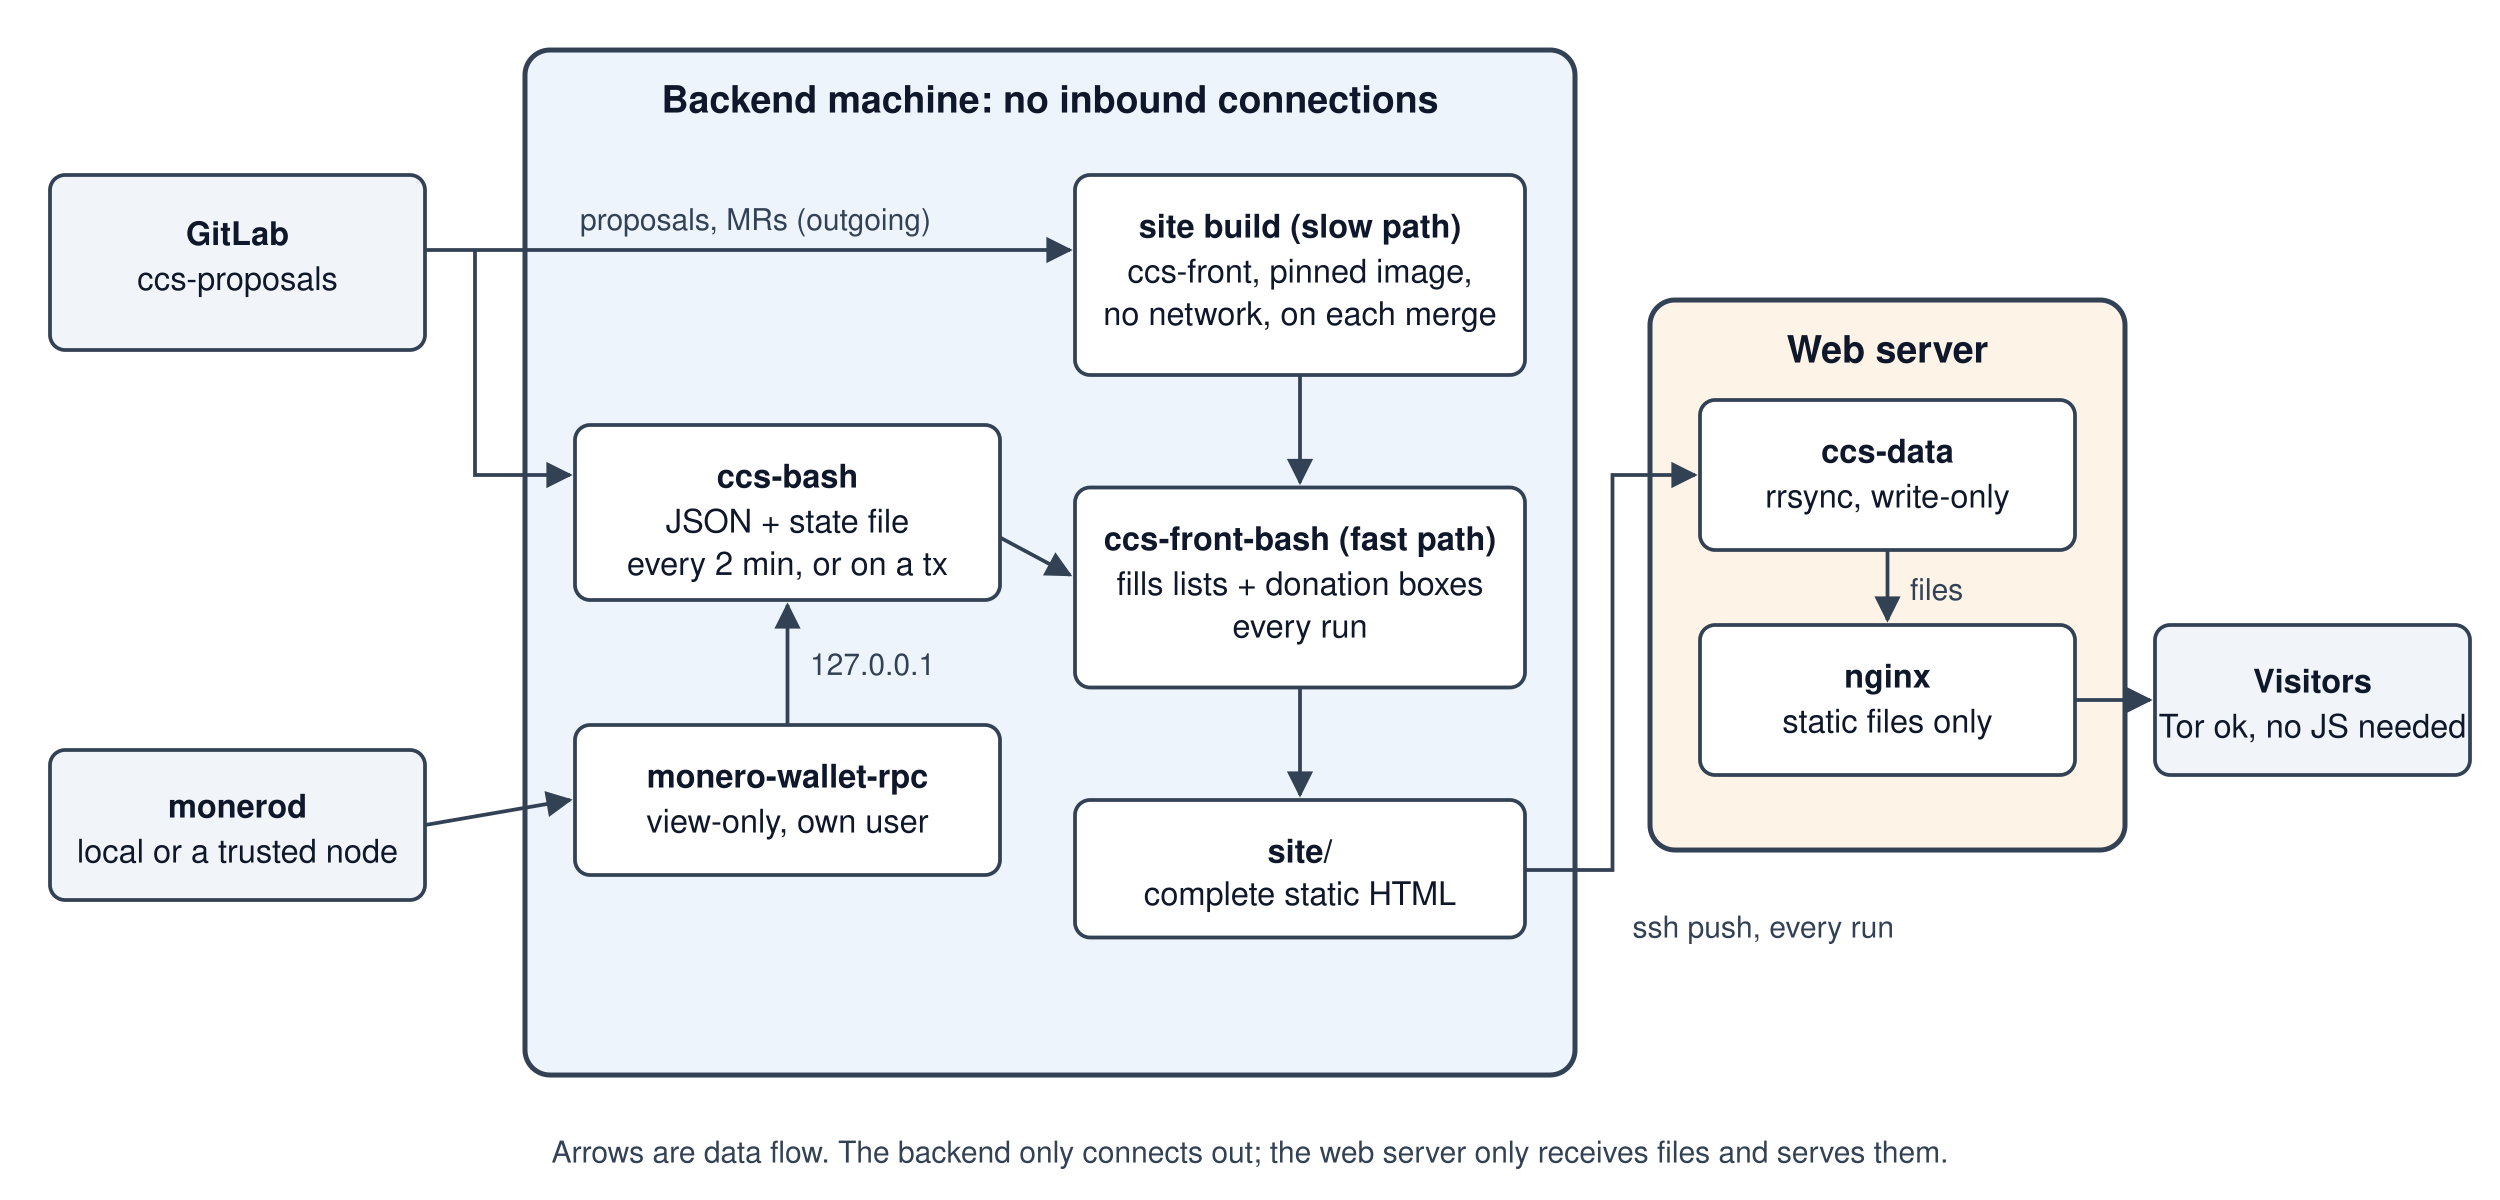
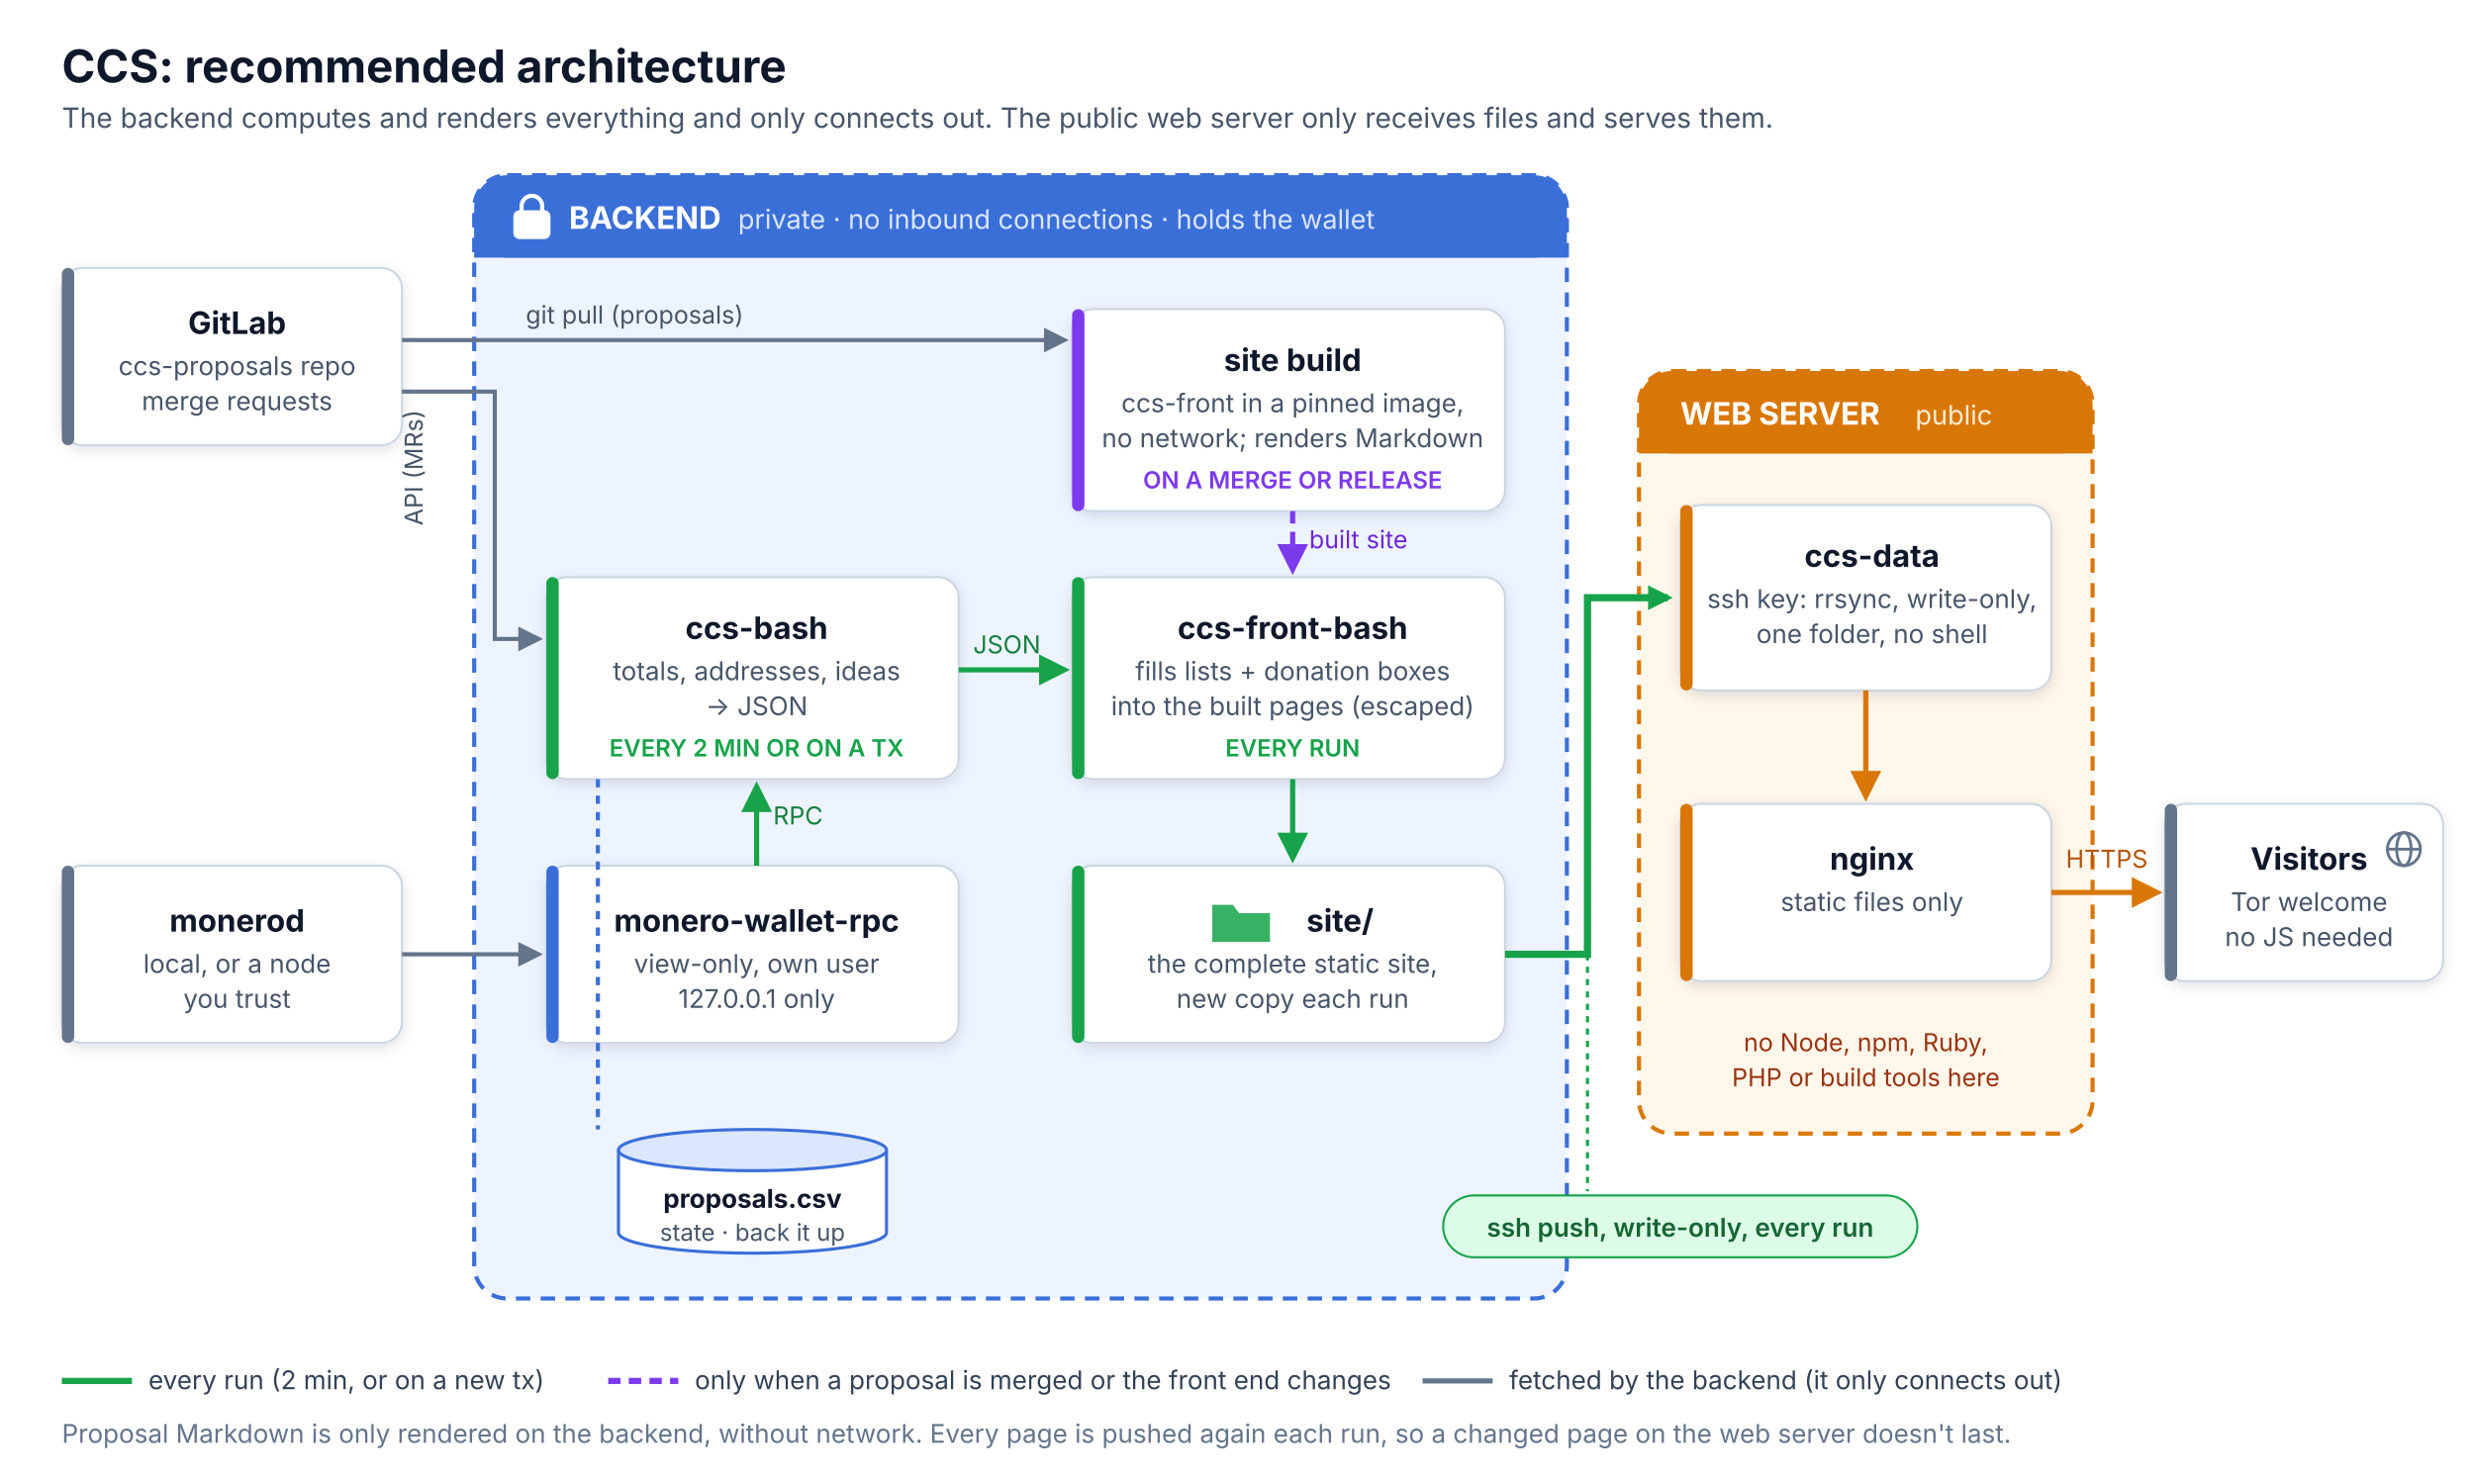
- <svg xmlns="http://www.w3.org/2000/svg" viewBox="0 0 1000 480" width="1000" height="480" font-family="Helvetica, Arial, sans-serif" font-size="13">
+ <svg xmlns="http://www.w3.org/2000/svg" viewBox="0 0 1200 720" width="1200" height="720" font-family="Inter, Helvetica, Arial, sans-serif">
  <defs>
-     <marker id="a" viewBox="0 0 10 10" refX="9" refY="5" markerWidth="7" markerHeight="7" orient="auto-start-reverse">
-       <path d="M0,0 L10,5 L0,10 z" fill="#334155" />
+     <filter id="sh" x="-10%" y="-10%" width="120%" height="130%">
+       <feDropShadow dx="0" dy="2" stdDeviation="3" flood-color="#0f172a" flood-opacity="0.12" />
+     </filter>
+     <marker id="g" viewBox="0 0 10 10" refX="8" refY="5" markerWidth="6" markerHeight="6" orient="auto">
+       <path d="M0,0 L10,5 L0,10 z" fill="#16a34a" />
+     </marker>
+     <marker id="gb" viewBox="0 0 10 10" refX="8" refY="5" markerWidth="12" markerHeight="12" markerUnits="userSpaceOnUse" orient="auto">
+       <path d="M0,0 L10,5 L0,10 z" fill="#16a34a" />
+     </marker>
+     <marker id="p" viewBox="0 0 10 10" refX="8" refY="5" markerWidth="6" markerHeight="6" orient="auto">
+       <path d="M0,0 L10,5 L0,10 z" fill="#7c3aed" />
+     </marker>
+     <marker id="s" viewBox="0 0 10 10" refX="8" refY="5" markerWidth="6" markerHeight="6" orient="auto">
+       <path d="M0,0 L10,5 L0,10 z" fill="#64748b" />
+     </marker>
+     <marker id="o" viewBox="0 0 10 10" refX="8" refY="5" markerWidth="6" markerHeight="6" orient="auto">
+       <path d="M0,0 L10,5 L0,10 z" fill="#d97706" />
    </marker>
  </defs>
-   <rect width="1000" height="480" fill="#ffffff" />
-   <g stroke="#334155" stroke-width="1.5">
-     <rect x="20" y="70" width="150" height="70" rx="6" fill="#f1f5f9" />
-     <rect x="20" y="300" width="150" height="60" rx="6" fill="#f1f5f9" />
-     <rect x="862" y="250" width="126" height="60" rx="6" fill="#f1f5f9" />
+   <rect width="1200" height="720" fill="#ffffff" />
+   <text x="30" y="40" font-size="22" font-weight="700" fill="#0f172a">CCS: recommended architecture</text>
+   <text x="30" y="62" font-size="13.5" fill="#475569">The backend computes and renders everything and only connects out. The public web server only receives files and serves them.</text>
+   <rect x="230" y="85" width="530" height="545" rx="16" fill="#eef4ff" stroke="#3b6fd8" stroke-width="2" stroke-dasharray="7 5" />
+   <rect x="230" y="85" width="530" height="40" rx="16" fill="#3b6fd8" />
+   <rect x="230" y="105" width="530" height="20" fill="#3b6fd8" />
+   <g transform="translate(250,95)" fill="none" stroke="#ffffff" stroke-width="2">
+     <rect x="0" y="8" width="16" height="12" rx="2" fill="#ffffff" />
+     <path d="M3,8 V5 a5,5 0 0 1 10,0 V8" />
  </g>
-   <g fill="#0f172a" text-anchor="middle">
-     <text x="95" y="98" font-weight="bold">GitLab</text>
-     <text x="95" y="116">ccs-proposals</text>
-     <text x="95" y="327" font-weight="bold">monerod</text>
-     <text x="95" y="345">local or a trusted node</text>
-     <text x="925" y="277" font-weight="bold">Visitors</text>
-     <text x="925" y="295">Tor ok, no JS needed</text>
+   <text x="276" y="111" font-size="15" font-weight="700" fill="#ffffff">BACKEND</text>
+   <text x="358" y="111" font-size="13" fill="#dbe7ff">private · no inbound connections · holds the wallet</text>
+   <rect x="795" y="180" width="220" height="370" rx="16" fill="#fff7ea" stroke="#d97706" stroke-width="2" stroke-dasharray="7 5" />
+   <rect x="795" y="180" width="220" height="40" rx="16" fill="#d97706" />
+   <rect x="795" y="200" width="220" height="20" fill="#d97706" />
+   <text x="815" y="206" font-size="15" font-weight="700" fill="#ffffff">WEB SERVER</text>
+   <text x="929" y="206" font-size="13" fill="#ffedd5">public</text>
+   <g filter="url(#sh)">
+     <rect x="30" y="130" width="165" height="86" rx="10" fill="#ffffff" stroke="#cbd5e1" />
+     <rect x="30" y="420" width="165" height="86" rx="10" fill="#ffffff" stroke="#cbd5e1" />
  </g>
-   <rect x="210" y="20" width="420" height="410" rx="10" fill="#eef4fb" stroke="#334155" stroke-width="2" />
-   <text x="420" y="45" text-anchor="middle" font-weight="bold" font-size="15" fill="#0f172a">Backend machine: no inbound connections</text>
-   <g stroke="#334155" stroke-width="1.5" fill="#ffffff">
-     <rect x="230" y="170" width="170" height="70" rx="6" />
-     <rect x="230" y="290" width="170" height="60" rx="6" />
-     <rect x="430" y="70" width="180" height="80" rx="6" />
-     <rect x="430" y="195" width="180" height="80" rx="6" />
-     <rect x="430" y="320" width="180" height="55" rx="6" />
+   <rect x="30" y="130" width="6" height="86" rx="3" fill="#64748b" />
+   <rect x="30" y="420" width="6" height="86" rx="3" fill="#64748b" />
+   <text x="115" y="162" text-anchor="middle" font-size="15" font-weight="700" fill="#0f172a">GitLab</text>
+   <text x="115" y="182" text-anchor="middle" font-size="12.5" fill="#475569">ccs-proposals repo</text>
+   <text x="115" y="199" text-anchor="middle" font-size="12.5" fill="#475569">merge requests</text>
+   <text x="115" y="452" text-anchor="middle" font-size="15" font-weight="700" fill="#0f172a">monerod</text>
+   <text x="115" y="472" text-anchor="middle" font-size="12.5" fill="#475569">local, or a node</text>
+   <text x="115" y="489" text-anchor="middle" font-size="12.5" fill="#475569">you trust</text>
+   <g filter="url(#sh)" fill="#ffffff" stroke="#cbd5e1">
+     <rect x="520" y="150" width="210" height="98" rx="10" />
+     <rect x="265" y="280" width="200" height="98" rx="10" />
+     <rect x="520" y="280" width="210" height="98" rx="10" />
+     <rect x="265" y="420" width="200" height="86" rx="10" />
+     <rect x="520" y="420" width="210" height="86" rx="10" />
  </g>
-   <g fill="#0f172a" text-anchor="middle">
-     <text x="315" y="195" font-weight="bold">ccs-bash</text>
-     <text x="315" y="213">JSON + state file</text>
-     <text x="315" y="230">every 2 min, or on a tx</text>
-     <text x="315" y="315" font-weight="bold">monero-wallet-rpc</text>
-     <text x="315" y="333">view-only, own user</text>
-     <text x="520" y="95" font-weight="bold">site build (slow path)</text>
-     <text x="520" y="113">ccs-front, pinned image,</text>
-     <text x="520" y="130">no network, on each merge</text>
-     <text x="520" y="220" font-weight="bold">ccs-front-bash (fast path)</text>
-     <text x="520" y="238">fills lists + donation boxes</text>
-     <text x="520" y="255">every run</text>
-     <text x="520" y="345" font-weight="bold">site/</text>
-     <text x="520" y="362">complete static HTML</text>
+   <rect x="520" y="150" width="6" height="98" rx="3" fill="#7c3aed" />
+   <rect x="265" y="280" width="6" height="98" rx="3" fill="#16a34a" />
+   <rect x="520" y="280" width="6" height="98" rx="3" fill="#16a34a" />
+   <rect x="265" y="420" width="6" height="86" rx="3" fill="#3b6fd8" />
+   <rect x="520" y="420" width="6" height="86" rx="3" fill="#16a34a" />
+   <g text-anchor="middle">
+     <text x="627" y="180" font-size="15" font-weight="700" fill="#0f172a">site build</text>
+     <text x="627" y="200" font-size="12.5" fill="#475569">ccs-front in a pinned image,</text>
+     <text x="627" y="217" font-size="12.5" fill="#475569">no network; renders Markdown</text>
+     <text x="627" y="237" font-size="11.5" font-weight="600" fill="#7c3aed">ON A MERGE OR RELEASE</text>
+     <text x="367" y="310" font-size="15" font-weight="700" fill="#0f172a">ccs-bash</text>
+     <text x="367" y="330" font-size="12.5" fill="#475569">totals, addresses, ideas</text>
+     <text x="367" y="347" font-size="12.5" fill="#475569">→ JSON</text>
+     <text x="367" y="367" font-size="11.5" font-weight="600" fill="#16a34a">EVERY 2 MIN OR ON A TX</text>
+     <text x="627" y="310" font-size="15" font-weight="700" fill="#0f172a">ccs-front-bash</text>
+     <text x="627" y="330" font-size="12.5" fill="#475569">fills lists + donation boxes</text>
+     <text x="627" y="347" font-size="12.5" fill="#475569">into the built pages (escaped)</text>
+     <text x="627" y="367" font-size="11.5" font-weight="600" fill="#16a34a">EVERY RUN</text>
+     <text x="367" y="452" font-size="15" font-weight="700" fill="#0f172a">monero-wallet-rpc</text>
+     <text x="367" y="472" font-size="12.5" fill="#475569">view-only, own user</text>
+     <text x="367" y="489" font-size="12.5" fill="#475569">127.0.0.1 only</text>
+     <text x="650" y="452" font-size="15" font-weight="700" fill="#0f172a">site/</text>
+     <text x="627" y="472" font-size="12.5" fill="#475569">the complete static site,</text>
+     <text x="627" y="489" font-size="12.5" fill="#475569">new copy each run</text>
  </g>
-   <rect x="660" y="120" width="190" height="220" rx="10" fill="#fdf3e7" stroke="#334155" stroke-width="2" />
-   <text x="755" y="145" text-anchor="middle" font-weight="bold" font-size="15" fill="#0f172a">Web server</text>
-   <g stroke="#334155" stroke-width="1.5" fill="#ffffff">
-     <rect x="680" y="160" width="150" height="60" rx="6" />
-     <rect x="680" y="250" width="150" height="60" rx="6" />
+   <path d="M588,439 h10 l3,4 h15 v14 h-28 z" fill="#16a34a" opacity="0.85" />
+   <g transform="translate(300,548)">
+     <path d="M0,10 v40 a65,10 0 0 0 130,0 v-40" fill="#ffffff" stroke="#3b6fd8" stroke-width="1.5" />
+     <ellipse cx="65" cy="10" rx="65" ry="10" fill="#dbe7ff" stroke="#3b6fd8" stroke-width="1.5" />
+     <text x="65" y="38" text-anchor="middle" font-size="12.5" font-weight="700" fill="#0f172a">proposals.csv</text>
+     <text x="65" y="54" text-anchor="middle" font-size="11.5" fill="#475569">state · back it up</text>
  </g>
-   <g fill="#0f172a" text-anchor="middle">
-     <text x="755" y="185" font-weight="bold">ccs-data</text>
-     <text x="755" y="203">rrsync, write-only</text>
-     <text x="755" y="275" font-weight="bold">nginx</text>
-     <text x="755" y="293">static files only</text>
+   <g filter="url(#sh)" fill="#ffffff" stroke="#cbd5e1">
+     <rect x="815" y="245" width="180" height="90" rx="10" />
+     <rect x="815" y="390" width="180" height="86" rx="10" />
+     <rect x="1050" y="390" width="135" height="86" rx="10" />
  </g>
-   <g stroke="#334155" stroke-width="1.5" fill="none" marker-end="url(#a)">
-     <path d="M170,100 L428,100" />
-     <path d="M190,100 L190,190 L228,190" />
-     <path d="M170,330 L228,320" />
-     <path d="M315,290 L315,242" />
-     <path d="M400,215 L428,230" />
-     <path d="M520,150 L520,193" />
-     <path d="M520,275 L520,318" />
-     <path d="M610,348 L645,348 L645,190 L678,190" />
-     <path d="M755,220 L755,248" />
-     <path d="M830,280 L860,280" />
+   <rect x="815" y="245" width="6" height="90" rx="3" fill="#d97706" />
+   <rect x="815" y="390" width="6" height="86" rx="3" fill="#d97706" />
+   <rect x="1050" y="390" width="6" height="86" rx="3" fill="#64748b" />
+   <g text-anchor="middle">
+     <text x="908" y="275" font-size="15" font-weight="700" fill="#0f172a">ccs-data</text>
+     <text x="908" y="295" font-size="12.5" fill="#475569">ssh key: rrsync, write-only,</text>
+     <text x="908" y="312" font-size="12.5" fill="#475569">one folder, no shell</text>
+     <text x="908" y="422" font-size="15" font-weight="700" fill="#0f172a">nginx</text>
+     <text x="908" y="442" font-size="12.5" fill="#475569">static files only</text>
+     <text x="1120" y="422" font-size="15" font-weight="700" fill="#0f172a">Visitors</text>
+     <text x="1120" y="442" font-size="12.5" fill="#475569">Tor welcome</text>
+     <text x="1120" y="459" font-size="12.5" fill="#475569">no JS needed</text>
  </g>
-   <g fill="#334155" font-size="12">
-     <text x="232" y="92">proposals, MRs (outgoing)</text>
-     <text x="324" y="270">127.0.0.1</text>
-     <text x="653" y="375">ssh push, every run</text>
-     <text x="764" y="240">files</text>
+   <text x="905" y="510" text-anchor="middle" font-size="12" fill="#9a3412">no Node, npm, Ruby,</text>
+   <text x="905" y="527" text-anchor="middle" font-size="12" fill="#9a3412">PHP or build tools here</text>
+   <g transform="translate(1158,404)" fill="none" stroke="#64748b" stroke-width="1.4">
+     <circle cx="8" cy="8" r="8" />
+     <ellipse cx="8" cy="8" rx="3.5" ry="8" />
+     <path d="M0,8 h16" />
  </g>
-   <text x="500" y="465" text-anchor="middle" fill="#334155" font-size="12">Arrows are data flow. The backend only connects out; the web server only receives files and serves them.</text>
+   <g fill="none" stroke="#64748b" stroke-width="2" marker-end="url(#s)">
+     <path d="M195,165 H516" />
+     <path d="M195,190 H240 V310 H261" />
+     <path d="M195,463 H261" />
+   </g>
+   <text x="255" y="157" font-size="12" fill="#475569">git pull (proposals)</text>
+   <text x="200" y="250" font-size="12" fill="#475569" transform="rotate(-90 205 250)">API (MRs)</text>
+   <g fill="none" stroke="#16a34a" stroke-width="2.5" marker-end="url(#g)">
+     <path d="M367,420 V382" />
+     <path d="M465,325 H516" />
+     <path d="M627,378 V416" />
+   </g>
+   <path d="M290,378 V548" fill="none" stroke="#3b6fd8" stroke-width="2" stroke-dasharray="4 4" />
+   <text x="375" y="400" font-size="12" fill="#15803d">RPC</text>
+   <text x="472" y="317" font-size="12" fill="#15803d">JSON</text>
+   <path d="M627,248 V276" fill="none" stroke="#7c3aed" stroke-width="2.5" stroke-dasharray="6 4" marker-end="url(#p)" />
+   <text x="635" y="266" font-size="12" fill="#6d28d9">built site</text>
+   <path d="M730,463 H770 V290 H809" fill="none" stroke="#16a34a" stroke-width="3.5" marker-end="url(#gb)" />
+   <g transform="translate(700,580)">
+     <rect x="0" y="0" width="230" height="30" rx="15" fill="#dcfce7" stroke="#16a34a" />
+     <text x="115" y="20" text-anchor="middle" font-size="12.5" font-weight="600" fill="#166534">ssh push, write-only, every run</text>
+   </g>
+   <path d="M770,463 V578" fill="none" stroke="#16a34a" stroke-width="1.5" stroke-dasharray="3 3" />
+   <path d="M905,335 V386" fill="none" stroke="#d97706" stroke-width="2.5" marker-end="url(#o)" />
+   <path d="M995,433 H1046" fill="none" stroke="#d97706" stroke-width="2.5" marker-end="url(#o)" />
+   <text x="1002" y="421" font-size="12" fill="#b45309">HTTPS</text>
+   <g transform="translate(30,660)" font-size="12.5" fill="#334155">
+     <path d="M0,10 H34" stroke="#16a34a" stroke-width="3" />
+     <text x="42" y="14">every run (2 min, or on a new tx)</text>
+     <path d="M265,10 H299" stroke="#7c3aed" stroke-width="3" stroke-dasharray="6 4" />
+     <text x="307" y="14">only when a proposal is merged or the front end changes</text>
+     <path d="M660,10 H694" stroke="#64748b" stroke-width="2.5" />
+     <text x="702" y="14">fetched by the backend (it only connects out)</text>
+     <text x="0" y="40" fill="#64748b">Proposal Markdown is only rendered on the backend, without network. Every page is pushed again each run, so a changed page on the web server doesn't last.</text>
+   </g>
</svg>
